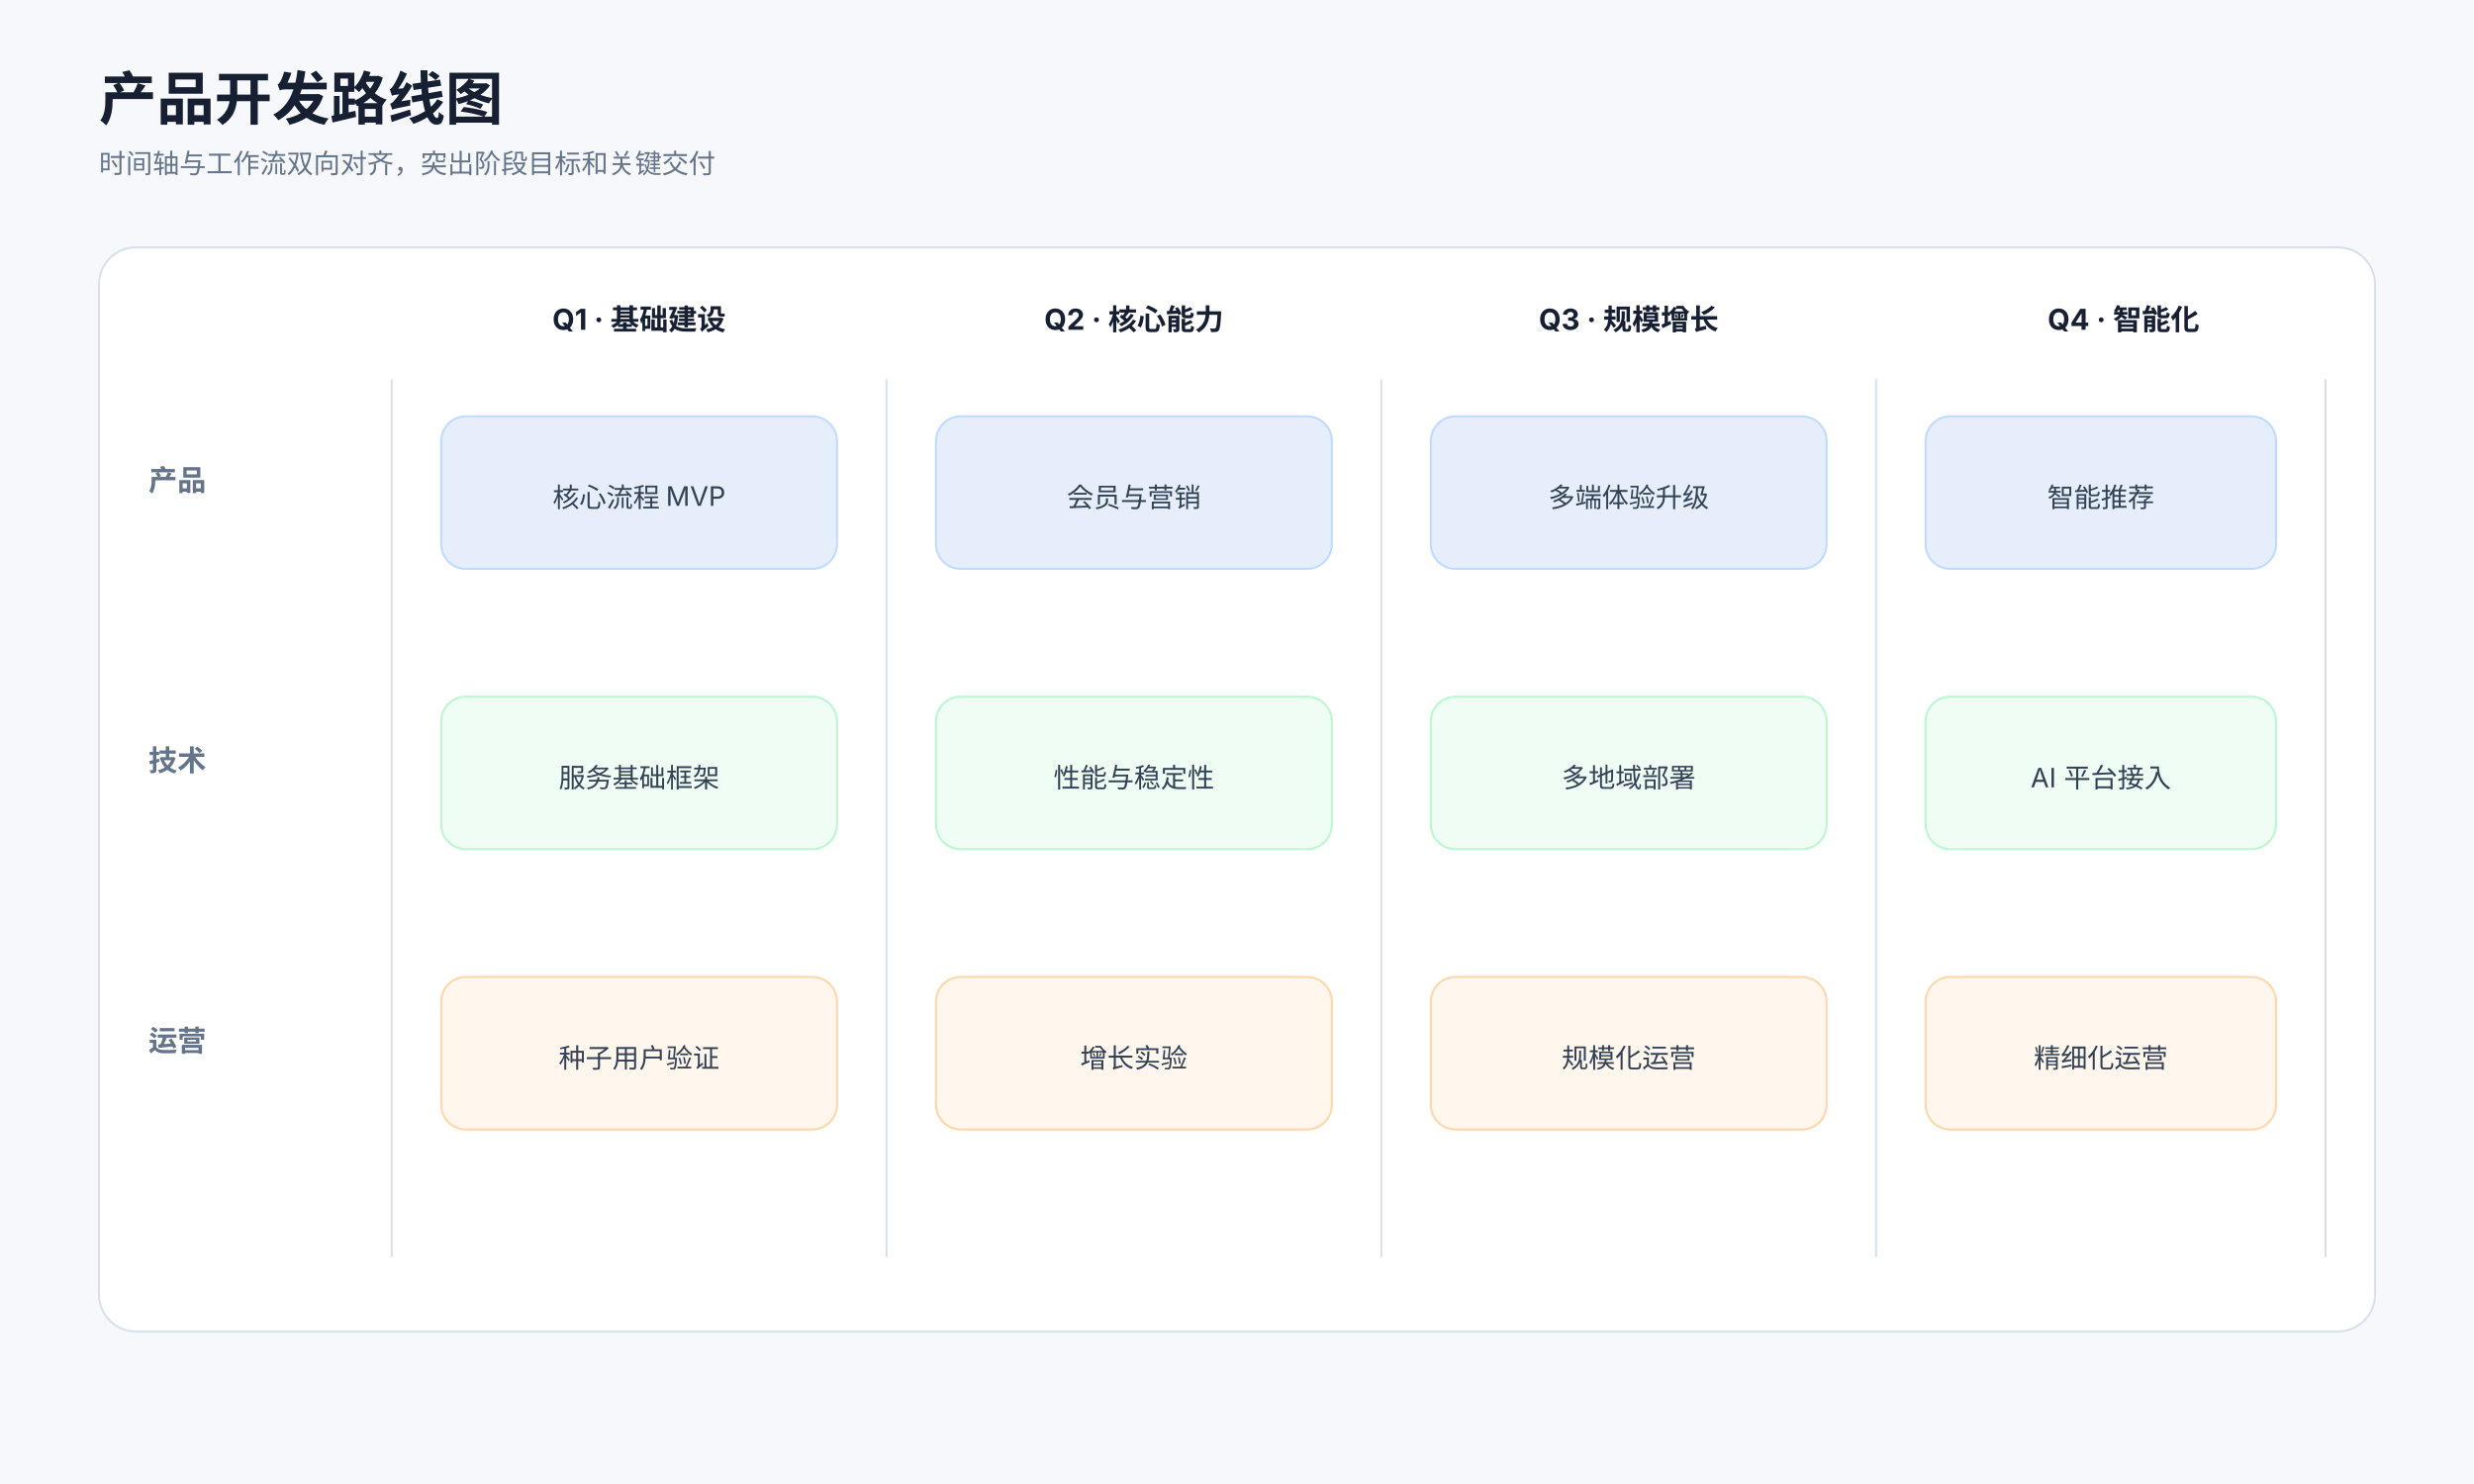
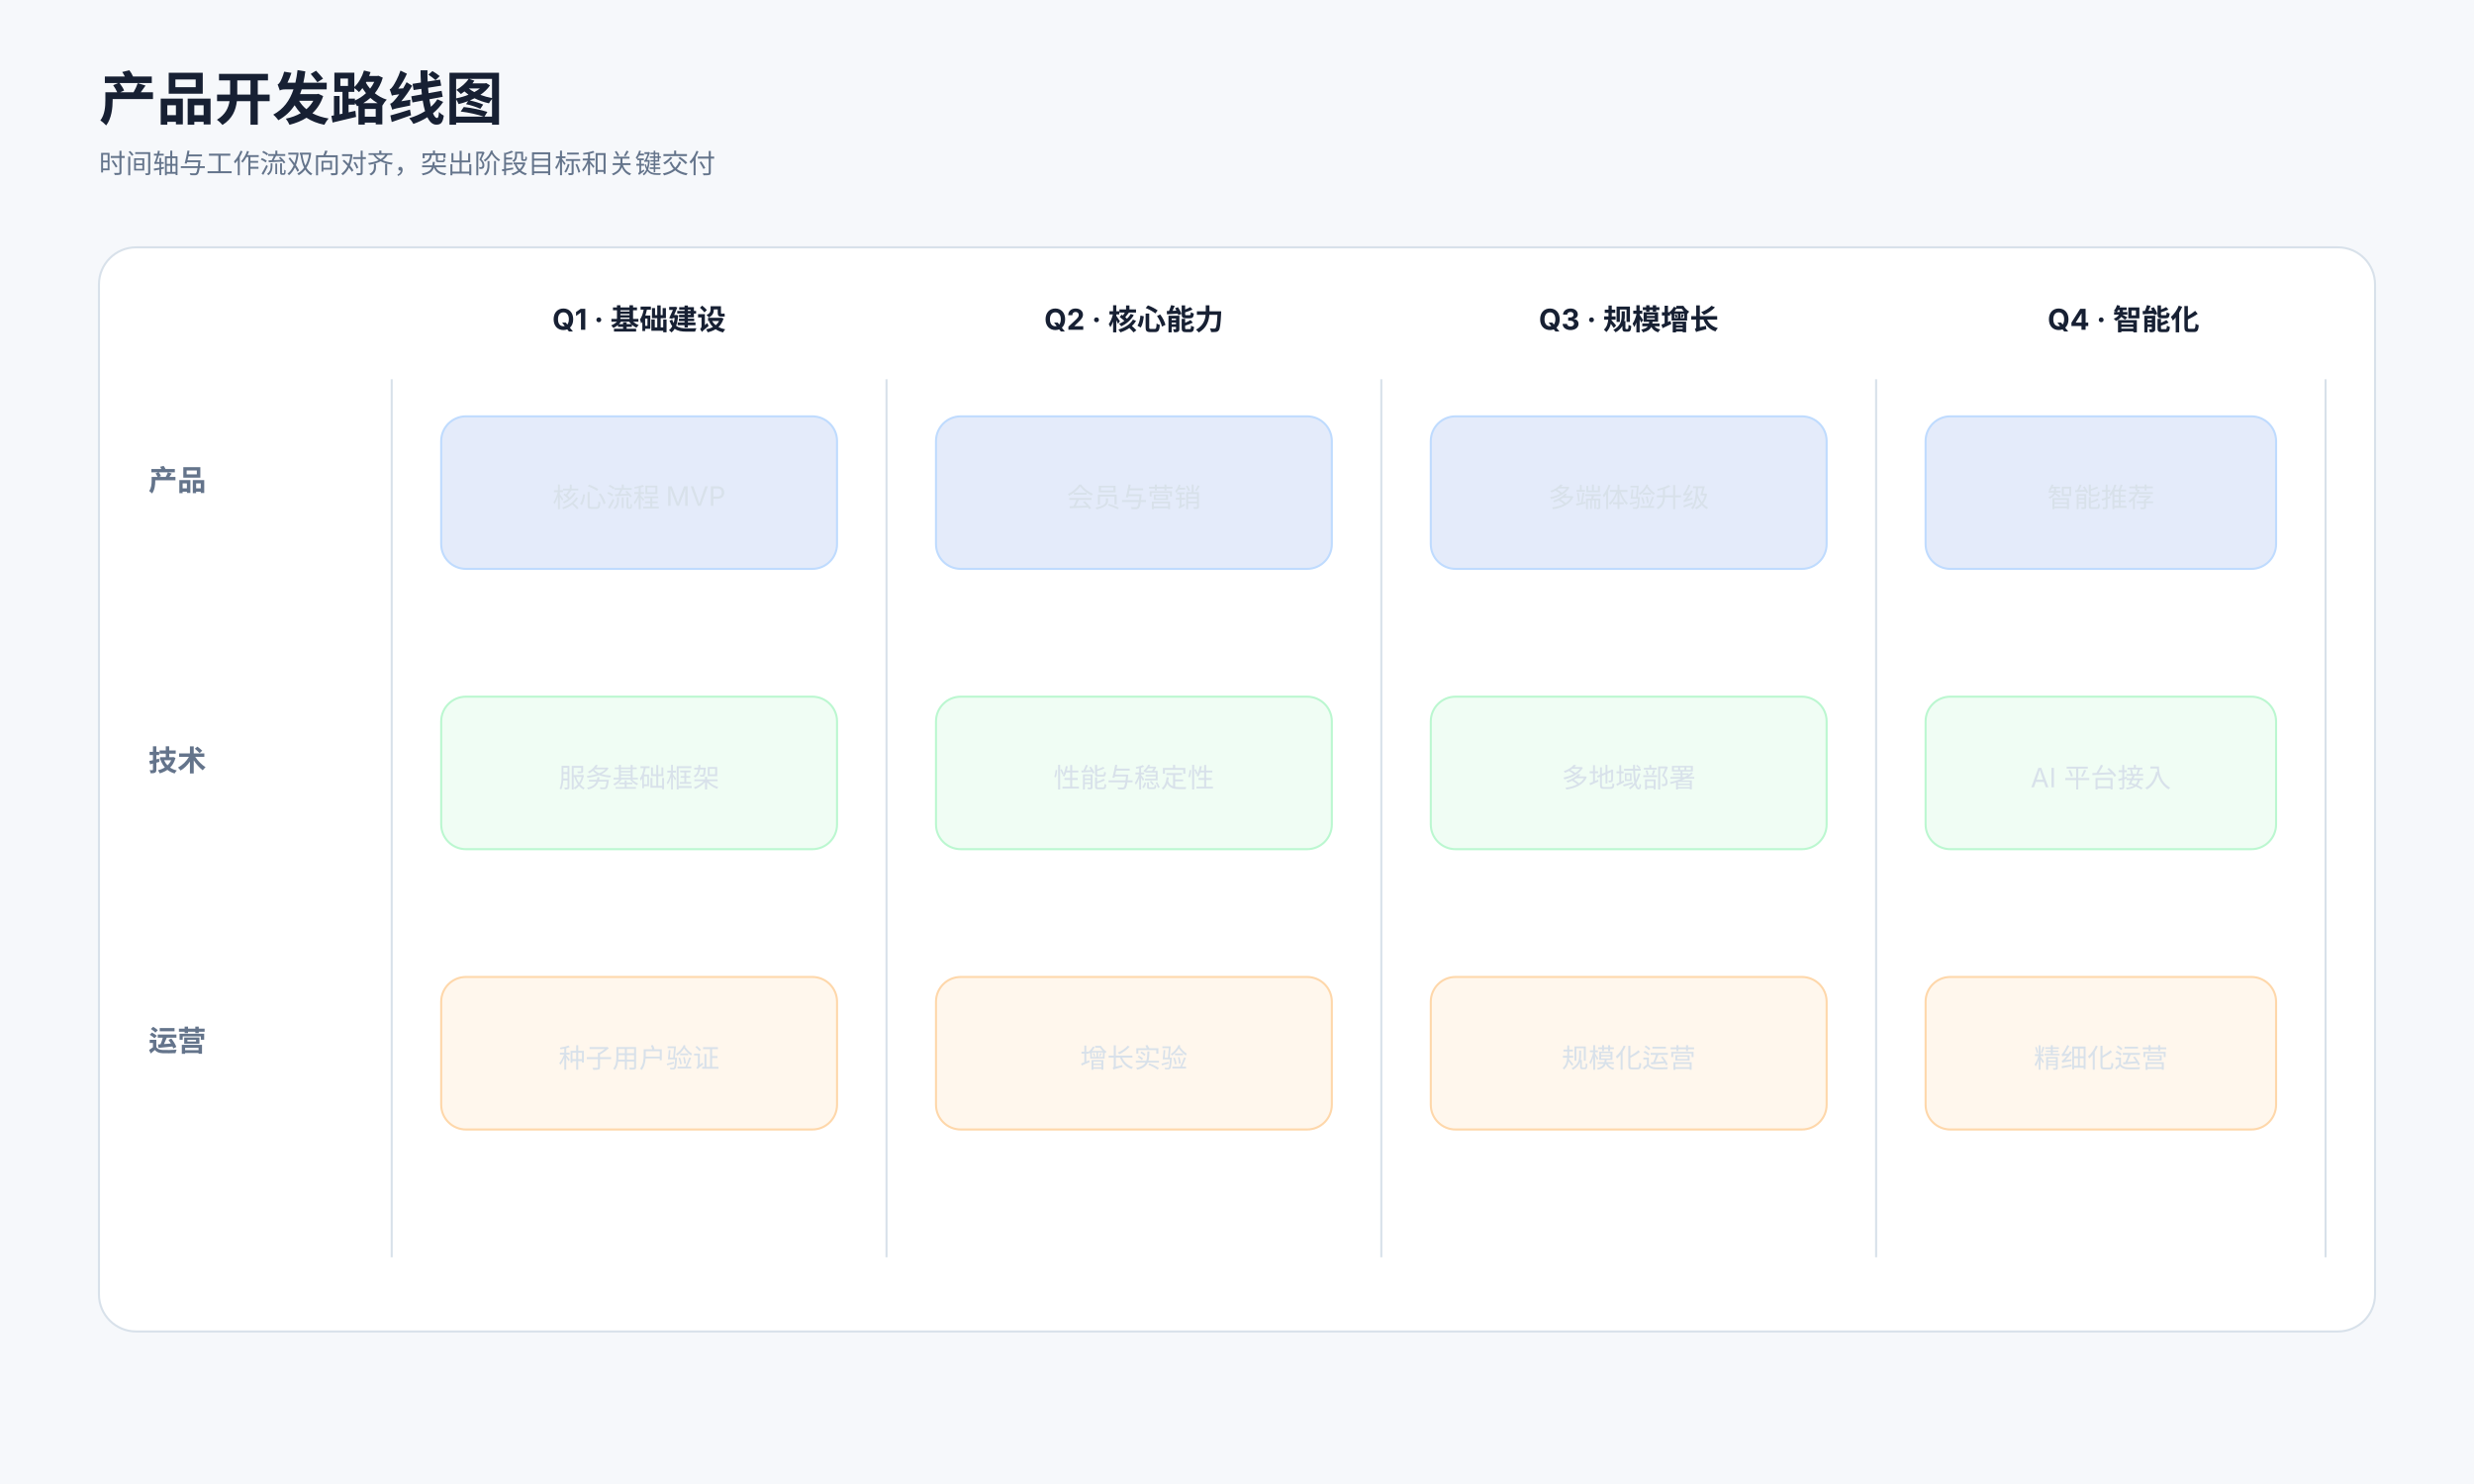
- <svg xmlns="http://www.w3.org/2000/svg" width="1200" height="720" viewBox="0 0 1200 720" role="img" aria-labelledby="title desc" font-family="Inter, Noto Sans SC, Microsoft YaHei, Arial, sans-serif">
+ <svg xmlns="http://www.w3.org/2000/svg" width="1200" height="720" viewBox="0 0 1200 720" role="img" aria-labelledby="title desc" font-family="Inter, Noto Sans SC, Microsoft YaHei, Arial, sans-serif" data-theme="focused" data-mode="light">
  <rect width="1200" height="720" fill="#F6F8FB" />
  <text x="48" y="58" font-size="28" font-weight="700" fill="#172033">产品开发路线图</text>
  <text x="48" y="84" font-size="13" fill="#64748B">时间轴与工作流双向对齐，突出阶段目标和关键交付</text>
  <rect x="48" y="120" width="1104" height="526" rx="18" fill="#FFFFFF" stroke="#D8E1EA" />
  <g fill="#172033" font-size="14" font-weight="700" text-anchor="middle">
    <text x="310" y="160">Q1 · 基础建设</text>
    <text x="550" y="160">Q2 · 核心能力</text>
    <text x="790" y="160">Q3 · 规模增长</text>
    <text x="1030" y="160">Q4 · 智能化</text>
  </g>
  <g fill="#64748B" font-size="14" font-weight="600">
    <text x="72" y="238">产品</text>
    <text x="72" y="374">技术</text>
    <text x="72" y="510">运营</text>
  </g>
  <g stroke="#D8E1EA">
    <line x1="190" y1="184" x2="190" y2="610" />
    <line x1="430" y1="184" x2="430" y2="610" />
    <line x1="670" y1="184" x2="670" y2="610" />
    <line x1="910" y1="184" x2="910" y2="610" />
    <line x1="1128" y1="184" x2="1128" y2="610" />
  </g>
-   <g fill="#E6EDFB" stroke="#BFDBFE">
+   <g fill="#E4EBFA" stroke="#BFDBFE">
    <rect id="road-product-1" data-role="node" x="214" y="202" width="192" height="74" rx="12" />
    <rect id="road-product-2" data-role="node" x="454" y="202" width="192" height="74" rx="12" />
    <rect id="road-product-3" data-role="node" x="694" y="202" width="192" height="74" rx="12" />
    <rect id="road-product-4" data-role="node" x="934" y="202" width="170" height="74" rx="12" />
  </g>
  <g fill="#F0FDF4" stroke="#BBF7D0">
    <rect id="road-tech-1" data-role="node" x="214" y="338" width="192" height="74" rx="12" />
    <rect id="road-tech-2" data-role="node" x="454" y="338" width="192" height="74" rx="12" />
    <rect id="road-tech-3" data-role="node" x="694" y="338" width="192" height="74" rx="12" />
    <rect id="road-tech-4" data-role="node" x="934" y="338" width="170" height="74" rx="12" />
  </g>
  <g fill="#FFF7ED" stroke="#FED7AA">
    <rect id="road-ops-1" data-role="node" x="214" y="474" width="192" height="74" rx="12" />
    <rect id="road-ops-2" data-role="node" x="454" y="474" width="192" height="74" rx="12" />
    <rect id="road-ops-3" data-role="node" x="694" y="474" width="192" height="74" rx="12" />
    <rect id="road-ops-4" data-role="node" x="934" y="474" width="170" height="74" rx="12" />
  </g>
-   <g fill="#334155" font-size="13" text-anchor="middle">
+   <g fill="#D8E1EA" font-size="13" text-anchor="middle">
    <text x="310" y="246">核心流程 MVP</text>
    <text x="550" y="246">会员与营销</text>
    <text x="790" y="246">多端体验升级</text>
    <text x="1019" y="246">智能推荐</text>
    <text x="310" y="382">服务基础框架</text>
    <text x="550" y="382">性能与稳定性</text>
    <text x="790" y="382">多地域部署</text>
    <text x="1019" y="382">AI 平台接入</text>
    <text x="310" y="518">种子用户验证</text>
    <text x="550" y="518">增长实验</text>
    <text x="790" y="518">规模化运营</text>
    <text x="1019" y="518">精细化运营</text>
  </g>
</svg>
